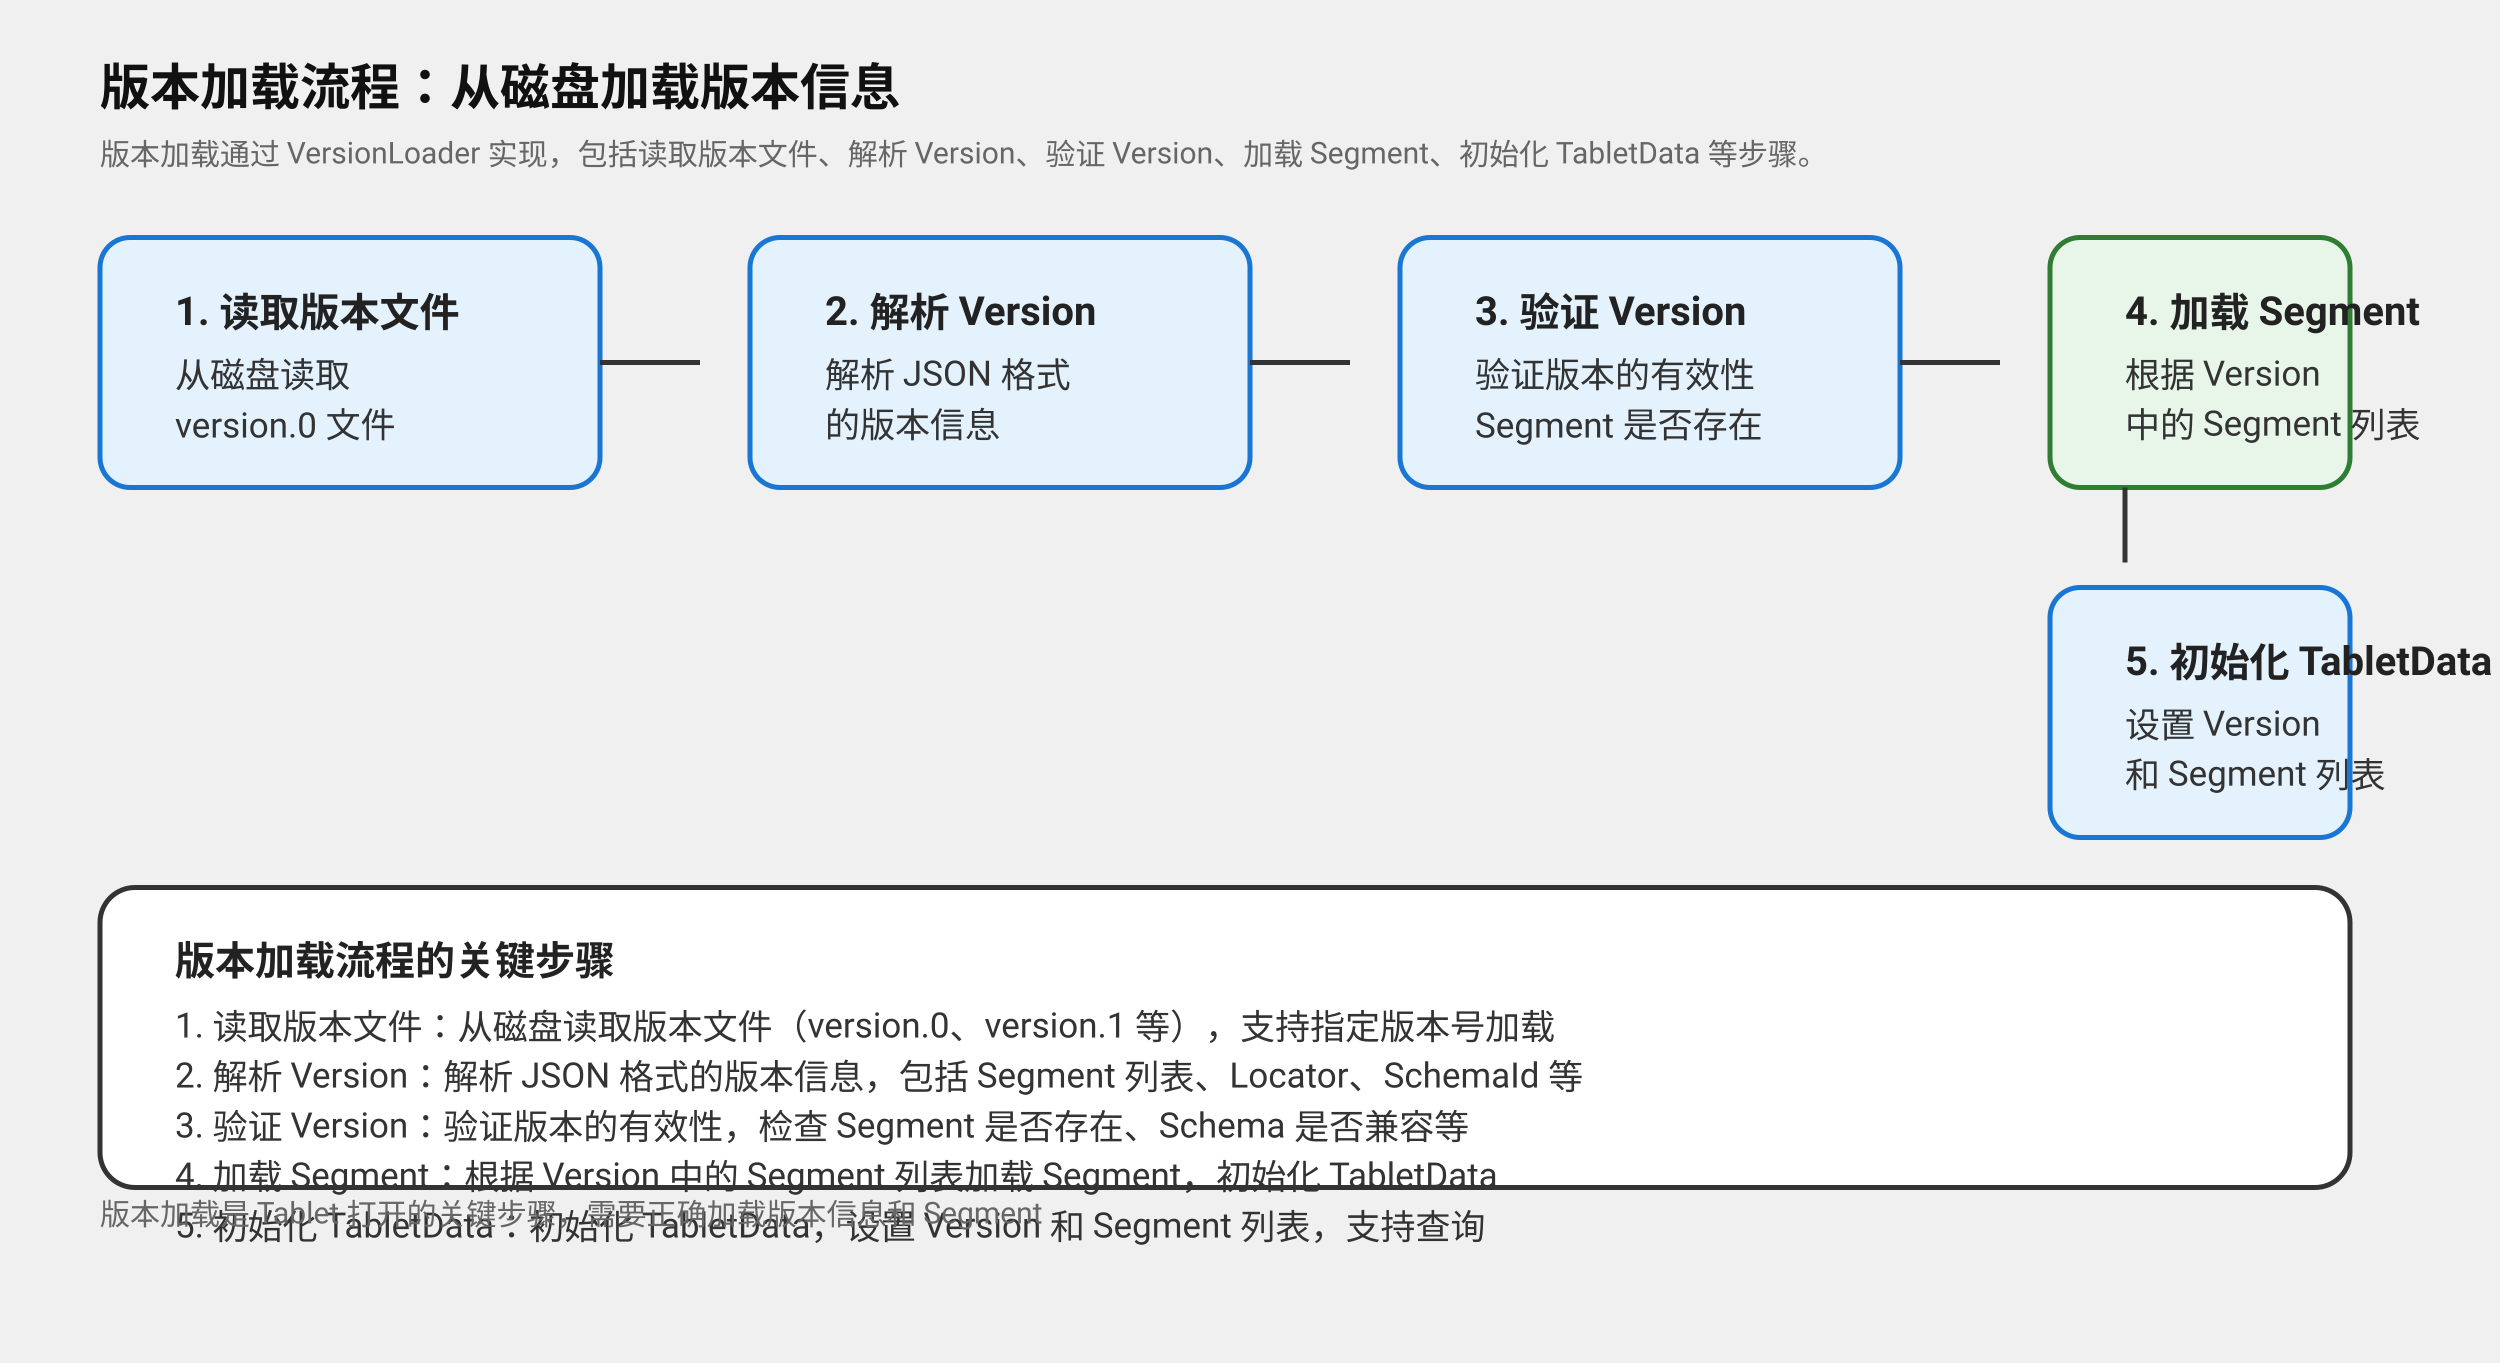
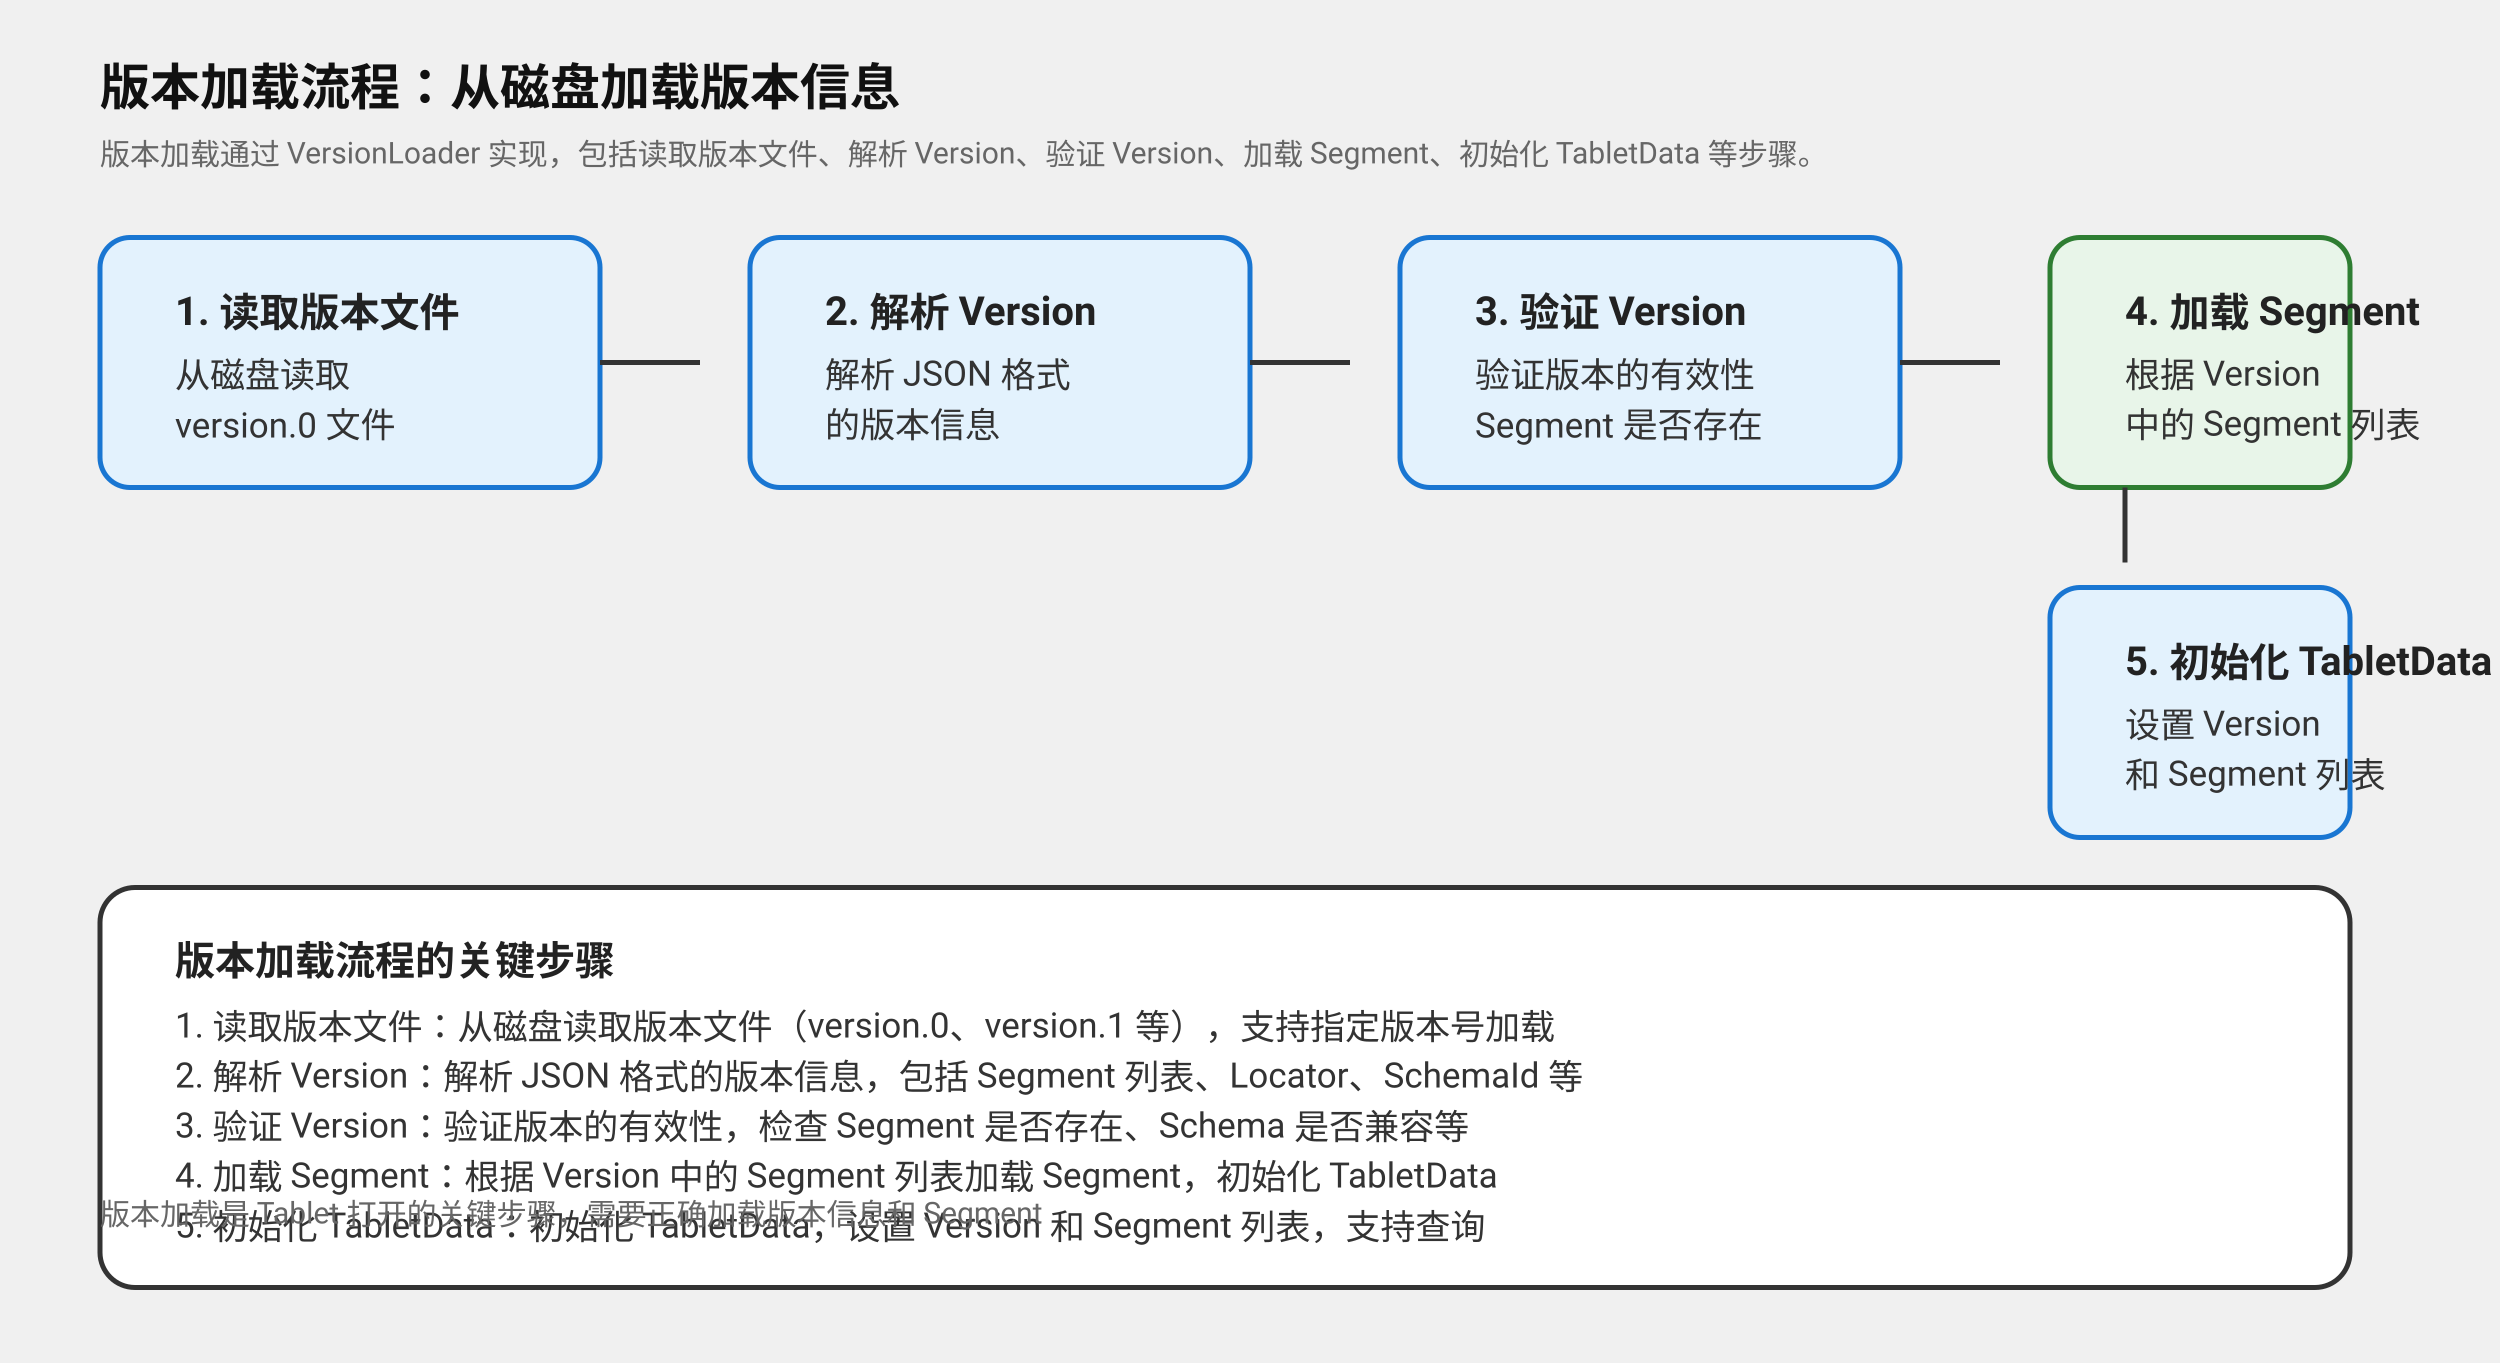
<svg xmlns="http://www.w3.org/2000/svg" viewBox="0 0 1000 545">
  <defs>
    <style>
      .box{fill:#fff;stroke:#333;stroke-width:2;rx:14}
      .title{font:700 20px -apple-system,BlinkMacSystemFont,"Segoe UI",Roboto,Arial;fill:#111}
      .h{font:600 16px -apple-system,BlinkMacSystemFont,"Segoe UI",Roboto,Arial;fill:#222}
      .t{font:14px -apple-system,BlinkMacSystemFont,"Segoe UI",Roboto,Arial;fill:#333}
      .muted{font:12px -apple-system,BlinkMacSystemFont,"Segoe UI",Roboto,Arial;fill:#666}
      .arrow{stroke:#333;stroke-width:2;fill:none;marker-end:url(#m)}
      .step{fill:#e3f2fd;stroke:#1976d2;stroke-width:2;rx:12}
      .version{fill:#e8f5e9;stroke:#2e7d32;stroke-width:2;rx:12}
    </style>
    <marker id="m" viewBox="0 0 1000 545" refX="8" refY="5" markerWidth="7" markerHeight="7" orient="auto-start-reverse">
      <path d="M 0 0 L 10 5 L 0 10 z" fill="#333" />
    </marker>
  </defs>
  <text class="title" x="40" y="42">版本加载流程：从磁盘加载版本信息</text>
  <text class="muted" x="40" y="66">版本加载通过 VersionLoader 实现，包括读取版本文件、解析 Version、验证 Version、加载 Segment、初始化 TabletData 等步骤。</text>
  <rect class="step" x="40" y="95" width="200" height="100" />
  <text class="h" x="70" y="130">1. 读取版本文件</text>
  <text class="t" x="70" y="155">从磁盘读取</text>
  <text class="t" x="70" y="175">version.0 文件</text>
  <path class="arrow" d="M 240 145 L 280 145" />
  <rect class="step" x="300" y="95" width="200" height="100" />
  <text class="h" x="330" y="130">2. 解析 Version</text>
  <text class="t" x="330" y="155">解析 JSON 格式</text>
  <text class="t" x="330" y="175">的版本信息</text>
  <path class="arrow" d="M 500 145 L 540 145" />
  <rect class="step" x="560" y="95" width="200" height="100" />
  <text class="h" x="590" y="130">3. 验证 Version</text>
  <text class="t" x="590" y="155">验证版本的有效性</text>
  <text class="t" x="590" y="175">Segment 是否存在</text>
  <path class="arrow" d="M 760 145 L 800 145" />
  <rect class="version" x="820" y="95" width="120" height="100" />
  <text class="h" x="850" y="130">4. 加载 Segment</text>
  <text class="t" x="850" y="155">根据 Version</text>
  <text class="t" x="850" y="175">中的 Segment 列表</text>
  <path class="arrow" d="M 850 195 L 850 225" />
  <rect class="step" x="820" y="235" width="120" height="100" />
  <text class="h" x="850" y="270">5. 初始化 TabletData</text>
  <text class="t" x="850" y="295">设置 Version</text>
  <text class="t" x="850" y="315">和 Segment 列表</text>
-   <rect class="box" x="40" y="355" width="900" height="120" />
+   <rect class="box" x="40" y="355" width="900" height="160.0" />
  <text class="h" x="70" y="390">版本加载流程的关键步骤</text>
  <text class="t" x="70" y="415">1. 读取版本文件：从磁盘读取版本文件（version.0、version.1 等），支持指定版本号加载</text>
  <text class="t" x="70" y="435">2. 解析 Version：解析 JSON 格式的版本信息，包括 Segment 列表、Locator、SchemaId 等</text>
  <text class="t" x="70" y="455">3. 验证 Version：验证版本的有效性，检查 Segment 是否存在、Schema 是否兼容等</text>
  <text class="t" x="70" y="475">4. 加载 Segment：根据 Version 中的 Segment 列表加载 Segment，初始化 TabletData</text>
  <text class="t" x="70" y="495">5. 初始化 TabletData：初始化 TabletData，设置 Version 和 Segment 列表，支持查询</text>
  <text class="muted" x="40" y="490">版本加载是 Tablet 打开的关键步骤，需要正确加载版本信息和 Segment</text>
</svg>
